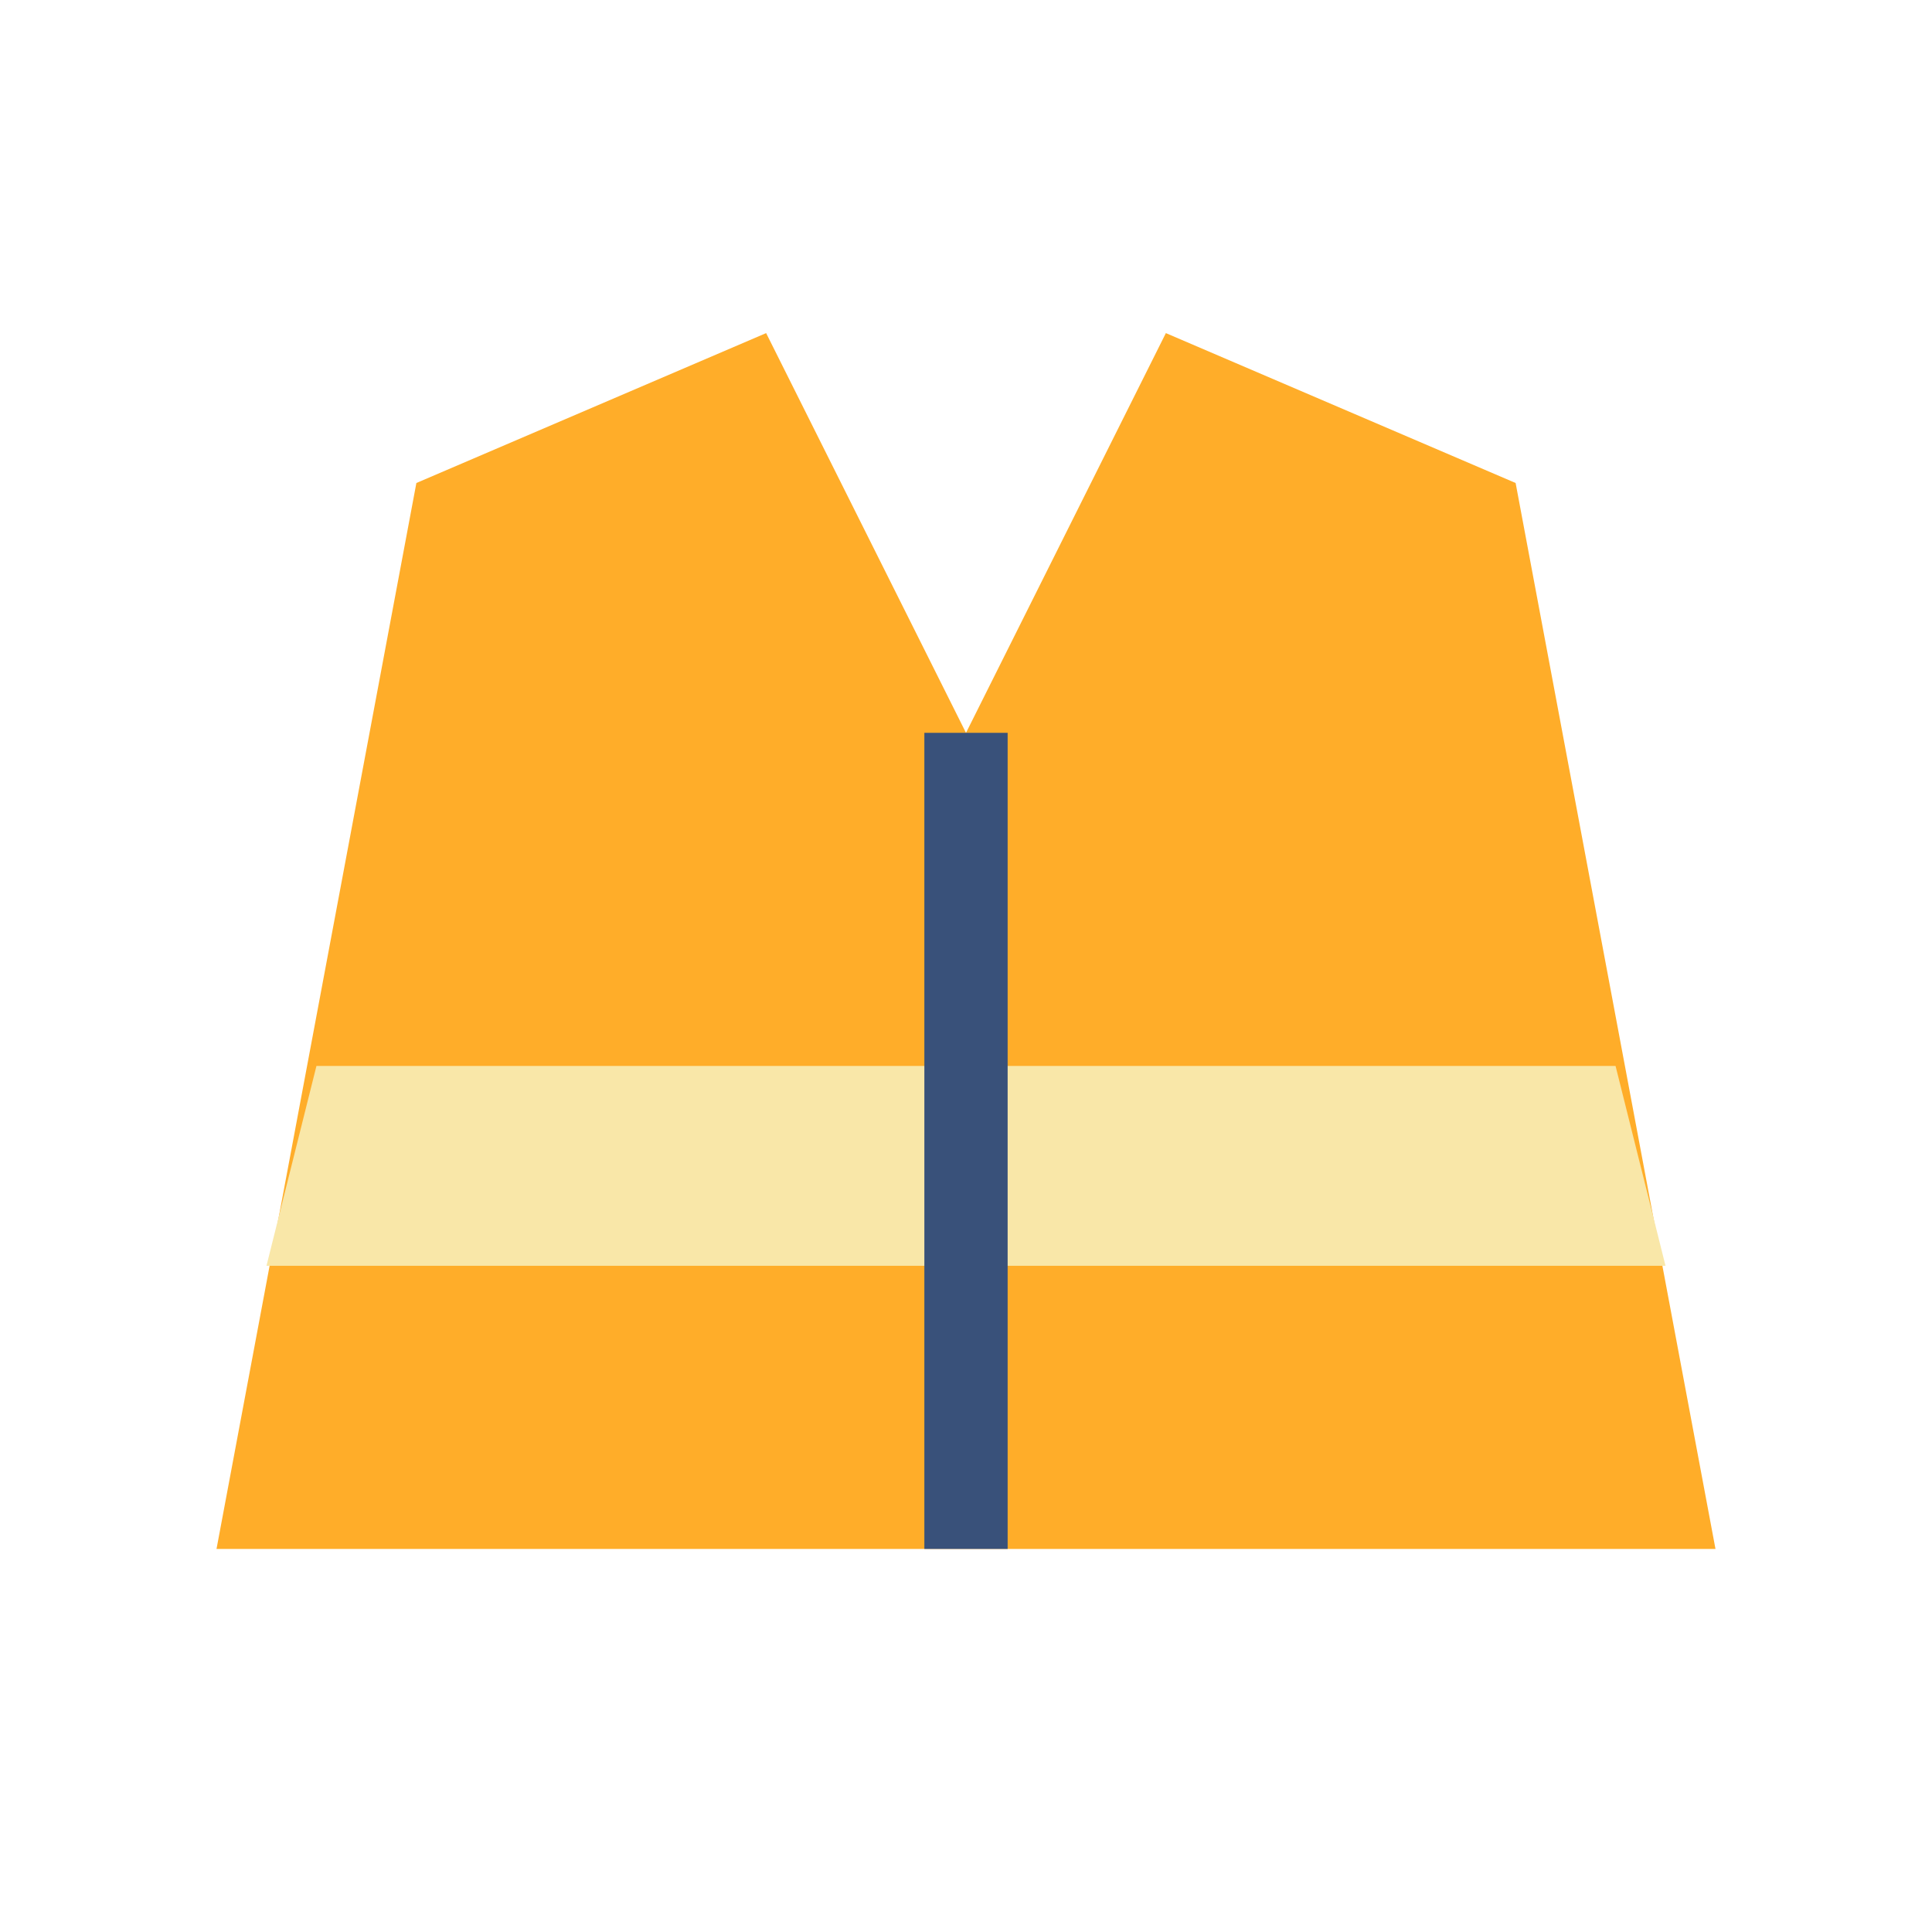
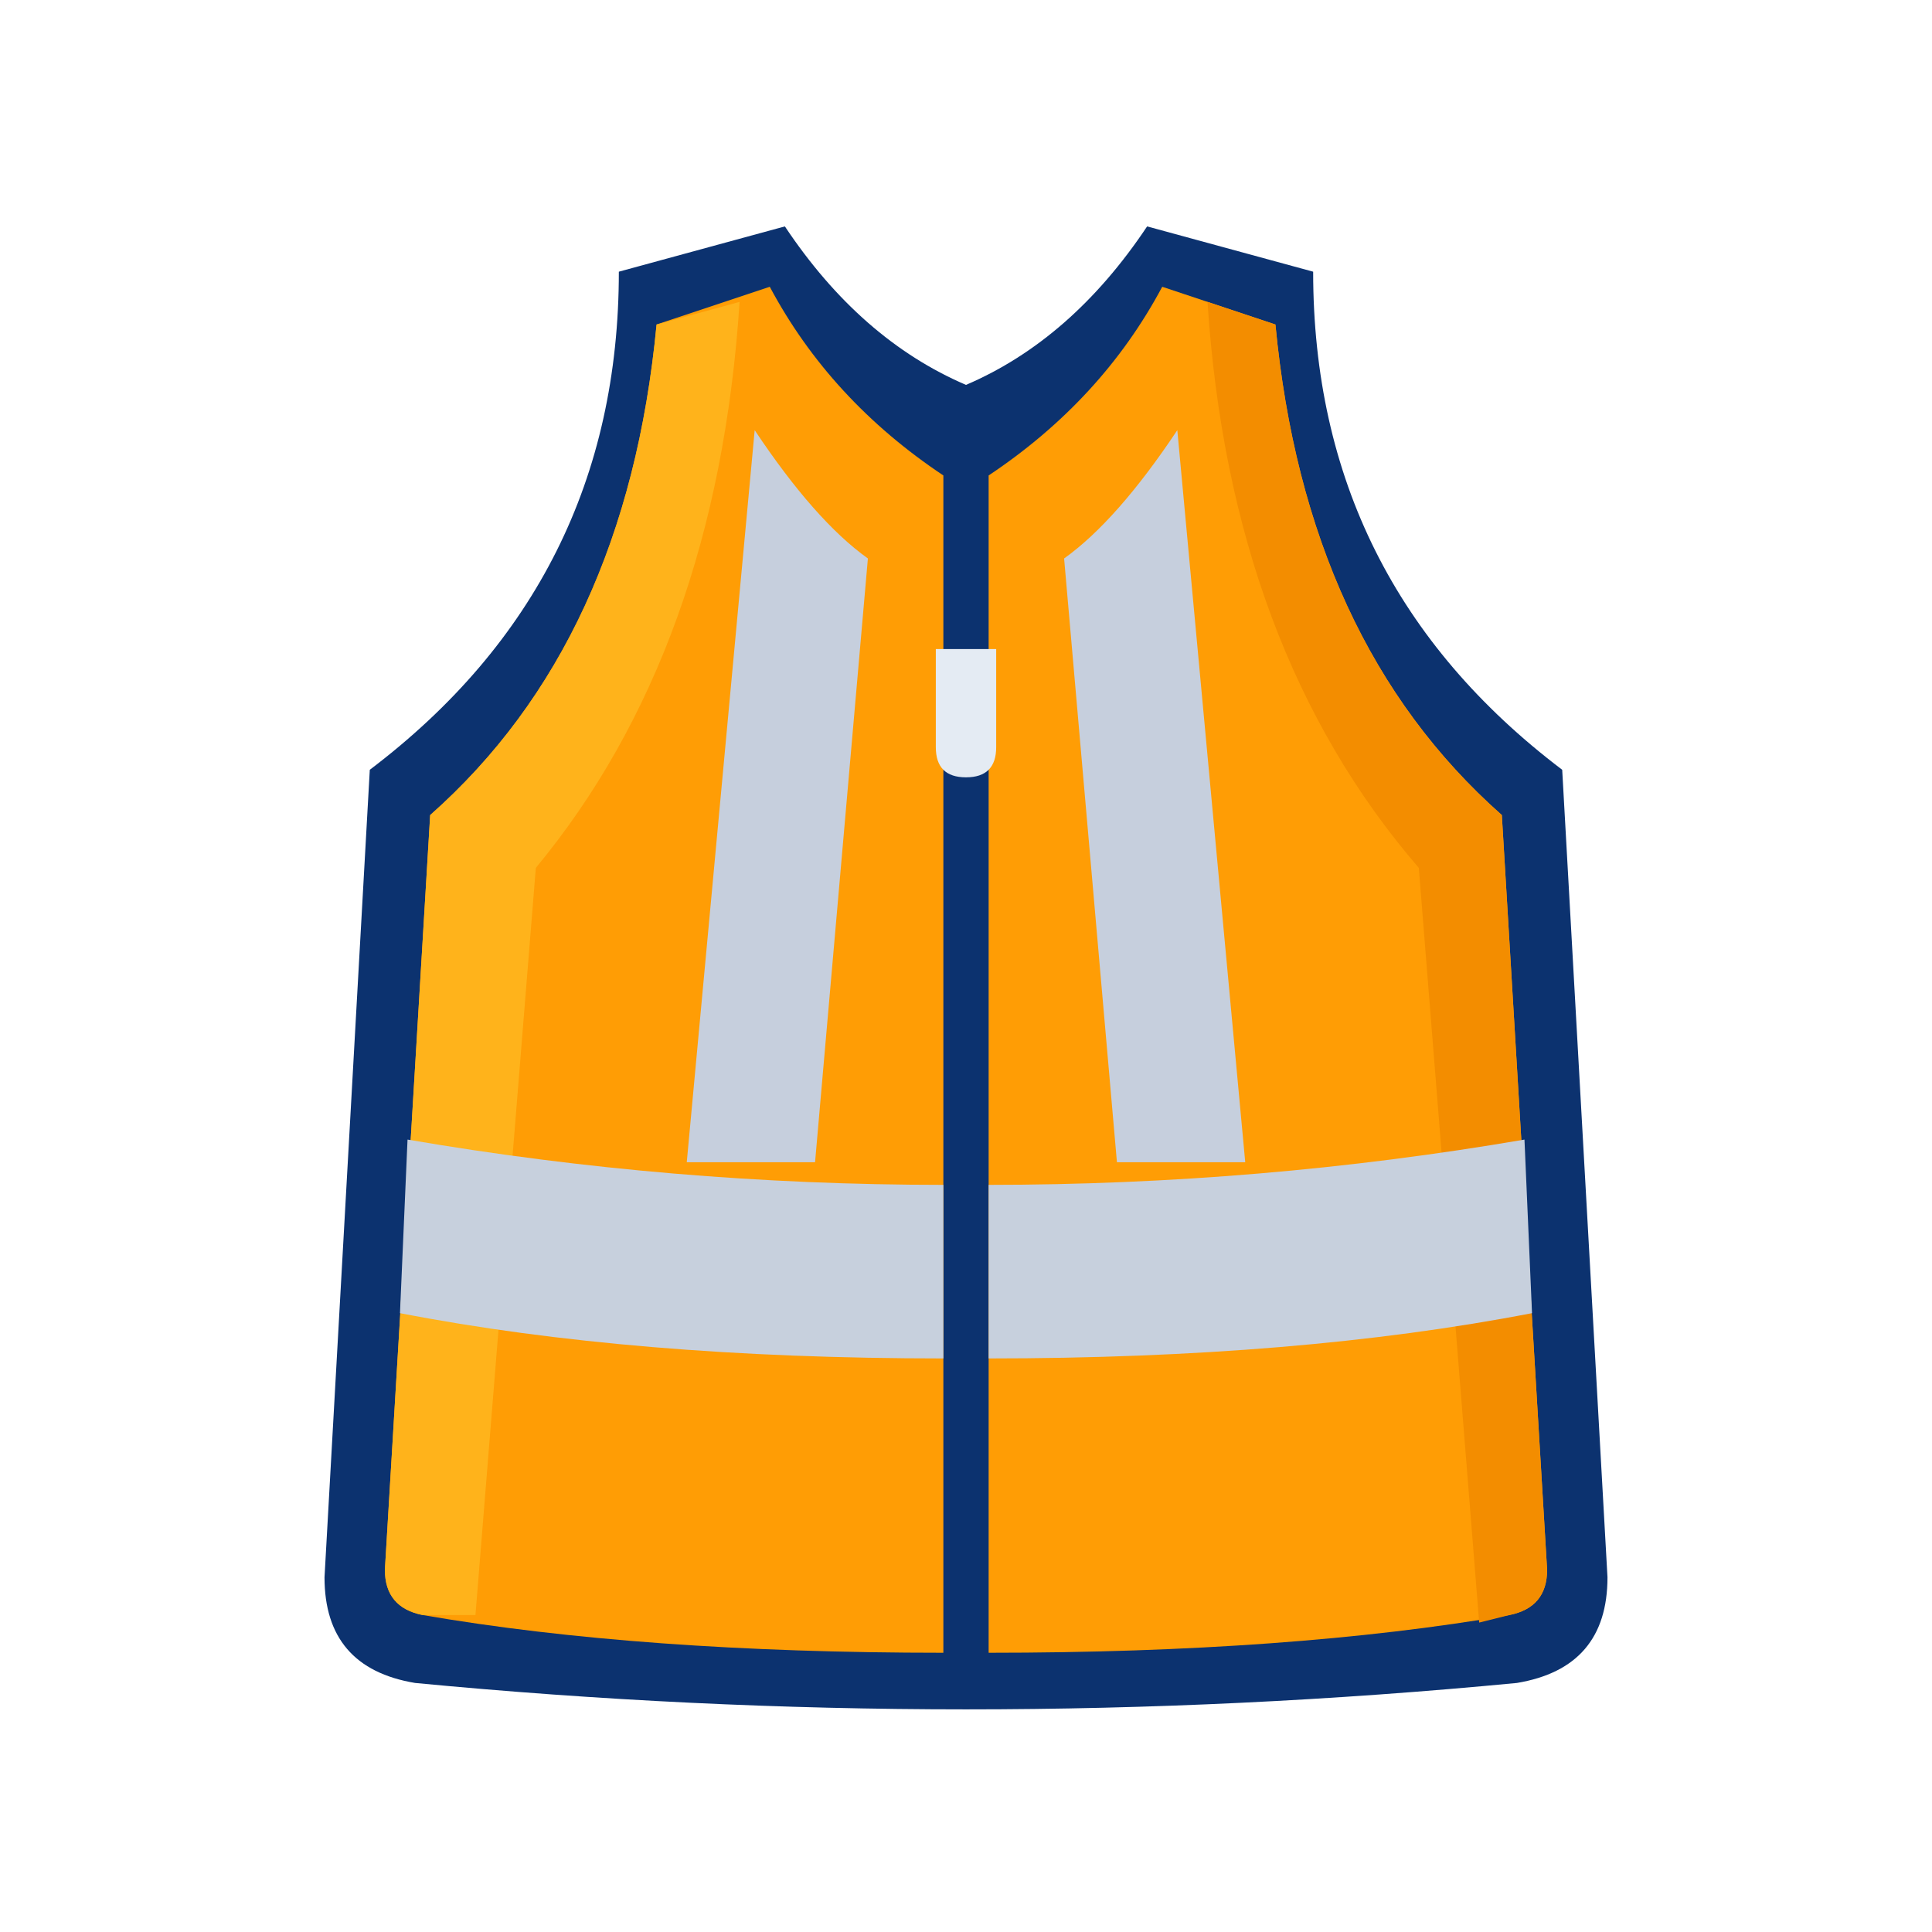
- <svg xmlns="http://www.w3.org/2000/svg" viewBox="0 0 116 116">
-   <path fill="#ffad29" d="M25 29l21-9 12 24 12-24 21 9 12 64H13z" />
-   <path fill="#f9e7a8" d="M19 64h78l3 12H16z" />
-   <path stroke="#39517a" stroke-width="5" d="M58 44v49" />
+ <svg xmlns="http://www.w3.org/2000/svg" viewBox="0 0 256 256" width="256" height="256" role="img" aria-labelledby="icon-title">
+   <g id="safety-vest">
+     <path id="navy-binding" fill="#0c326f" d="M82 36L104 30Q114 45 128 51Q142 45 152 30L174 36Q174 77 207 102L213 209Q213 221 201 223Q128 230 55 223Q43 221 43 209L49 102Q82 77 82 36Z" />
+     <path id="left-front" fill="#ff9d05" d="M87 43L102 38Q110 53 125 63V219Q85 219 56 214Q51 213 51 208L57 108Q83 85 87 43Z" />
+     <path id="right-front" fill="#ff9d05" d="M169 43L154 38Q146 53 131 63V219Q171 219 200 214Q205 213 205 208L199 108Q173 85 169 43Z" />
+     <path id="left-side-light" fill="#ffb31b" d="M87 43L98 40Q95 86 71 115L63 214L56 214Q51 213 51 208L57 108Q83 85 87 43Z" />
+     <path id="right-side-shadow" fill="#f38d00" d="M169 43L160 40Q163 86 188 115L196 215L200 214Q205 213 205 208L199 108Q173 85 169 43Z" />
+     <path id="left-shoulder-reflector" fill="#c6cfdd" d="M100 57Q108 69 115 74L108 154H91Z" />
+     <path id="right-shoulder-reflector" fill="#c6cfdd" d="M156 57Q148 69 141 74L148 154H165Z" />
+     <path id="left-waist-reflector" fill="#c7d0dd" d="M54 151Q89 157 125 157V180Q84 180 53 174Z" />
+     <path id="right-waist-reflector" fill="#c7d0dd" d="M202 151Q167 157 131 157V180Q172 180 203 174Z" />
+     <path id="zipper-pull" fill="#e4ebf3" d="M124 86H132V99Q132 103 128 103Q124 103 124 99Z" />
+   </g>
</svg>
